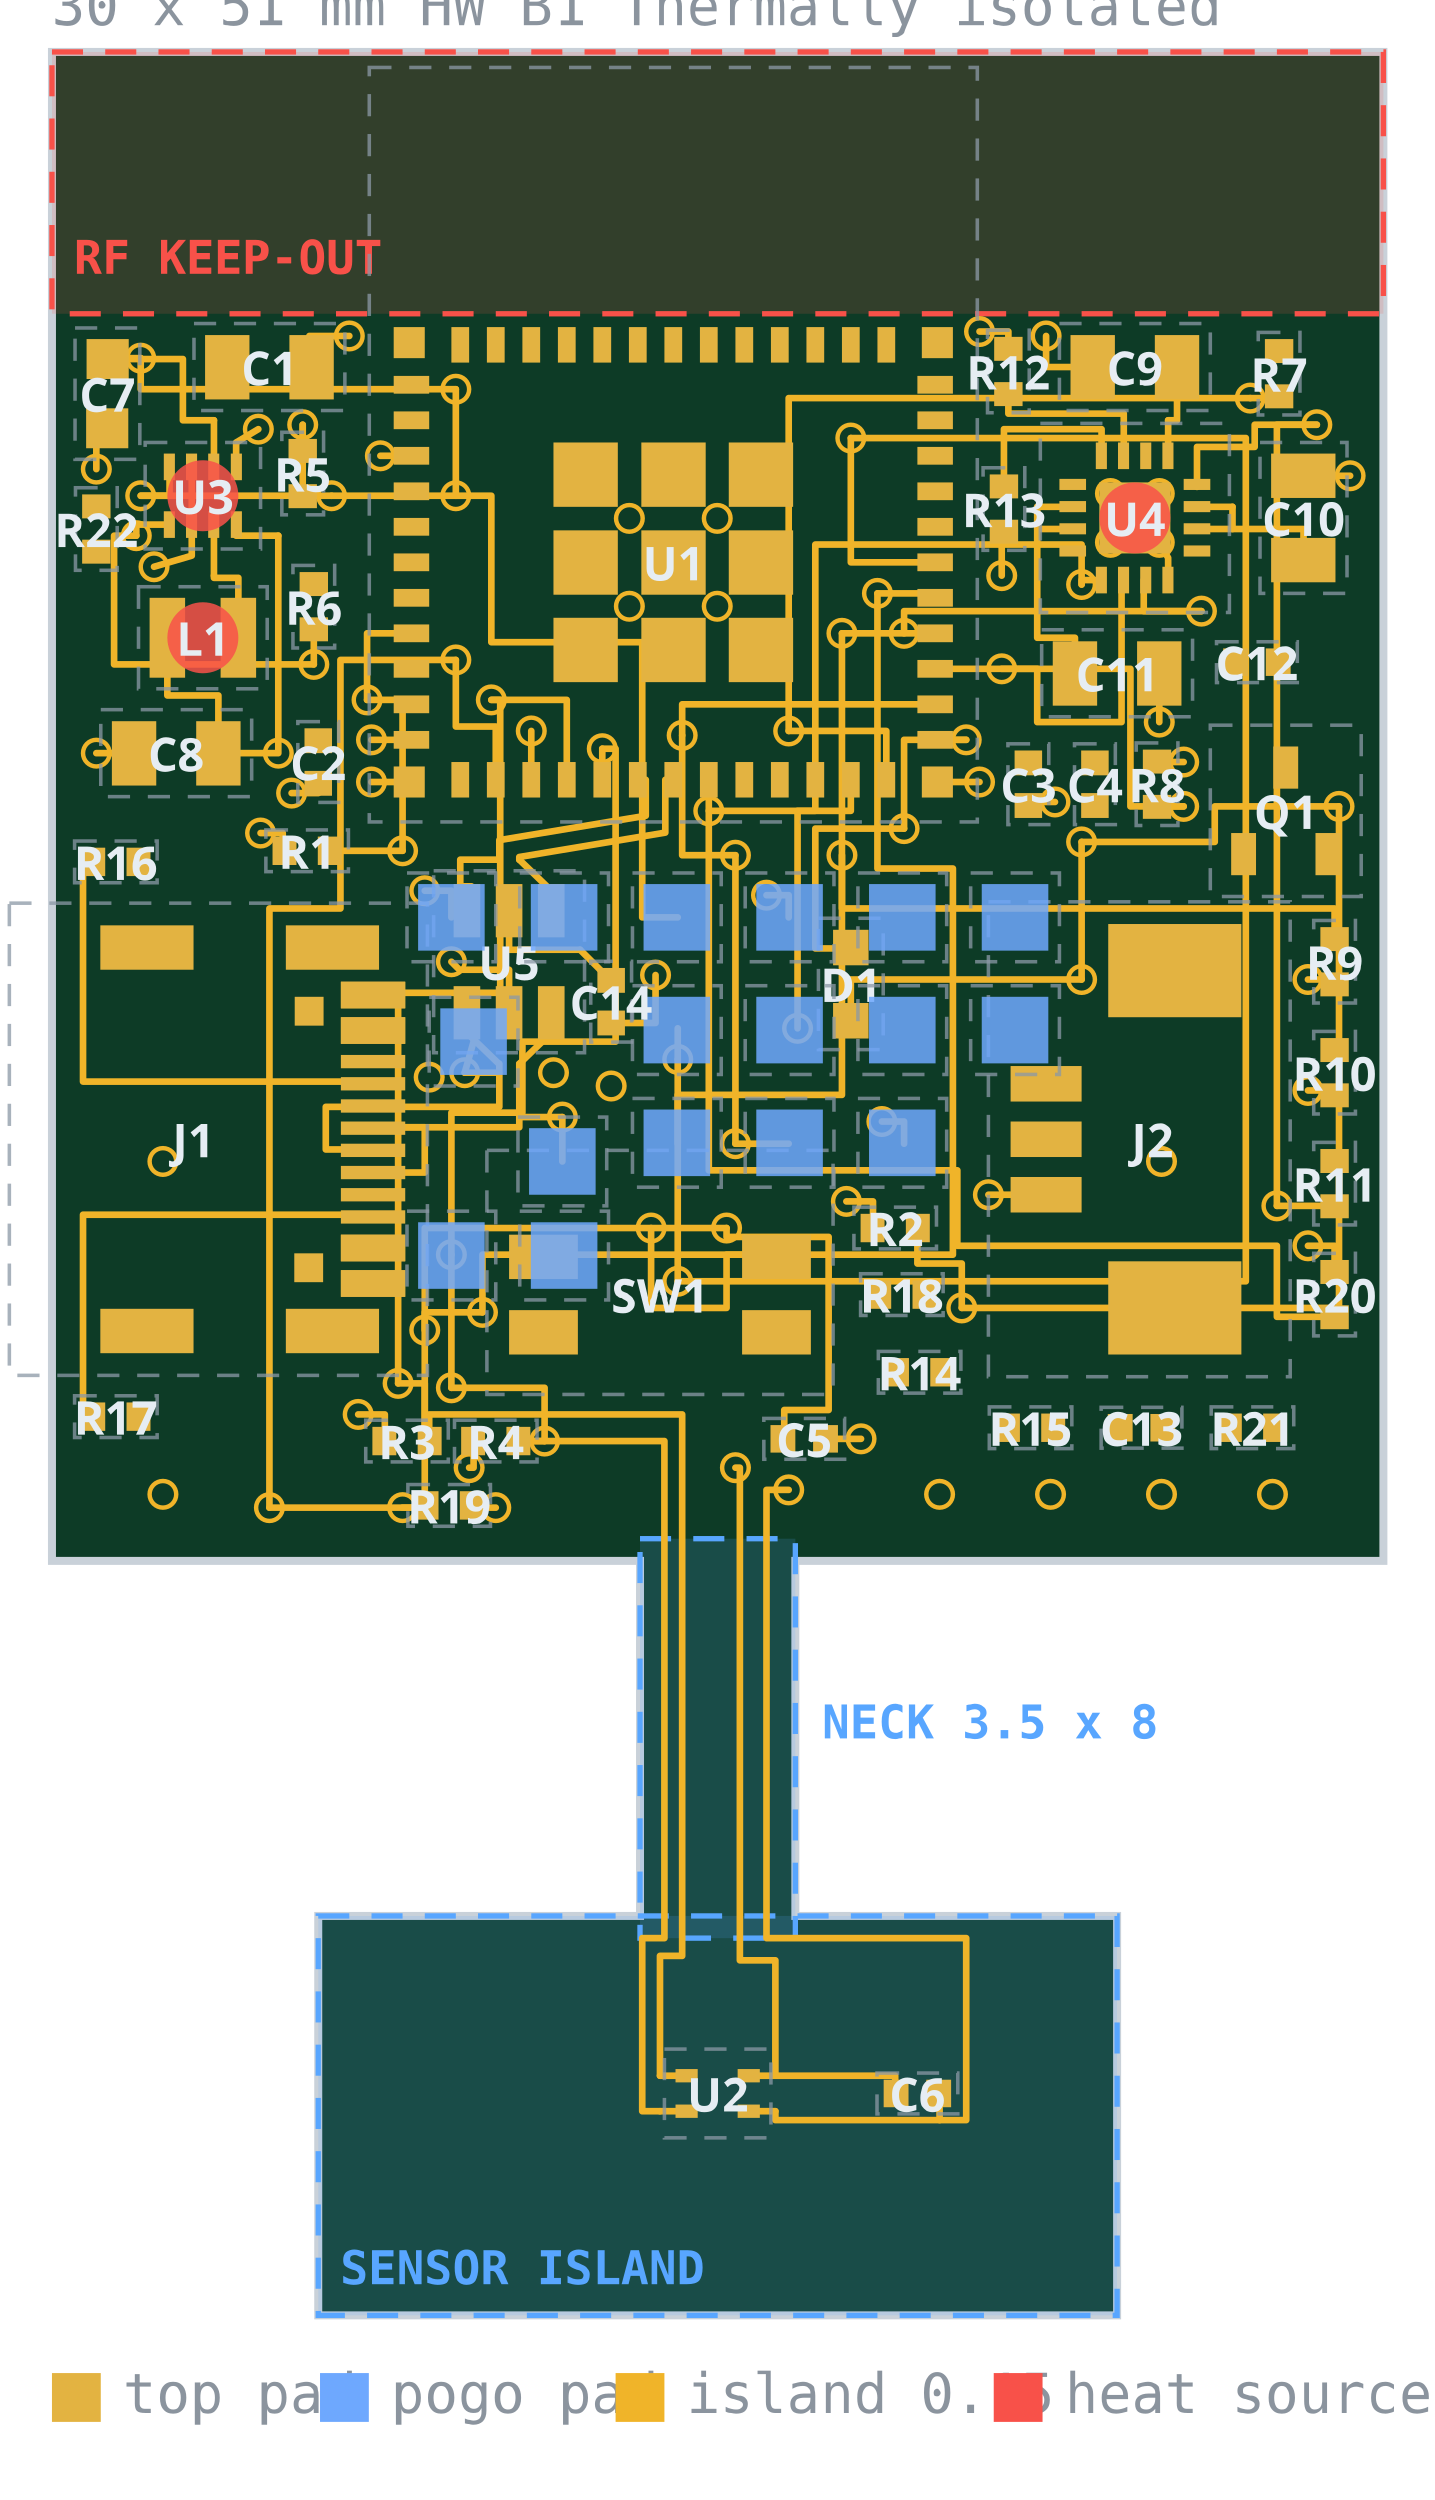
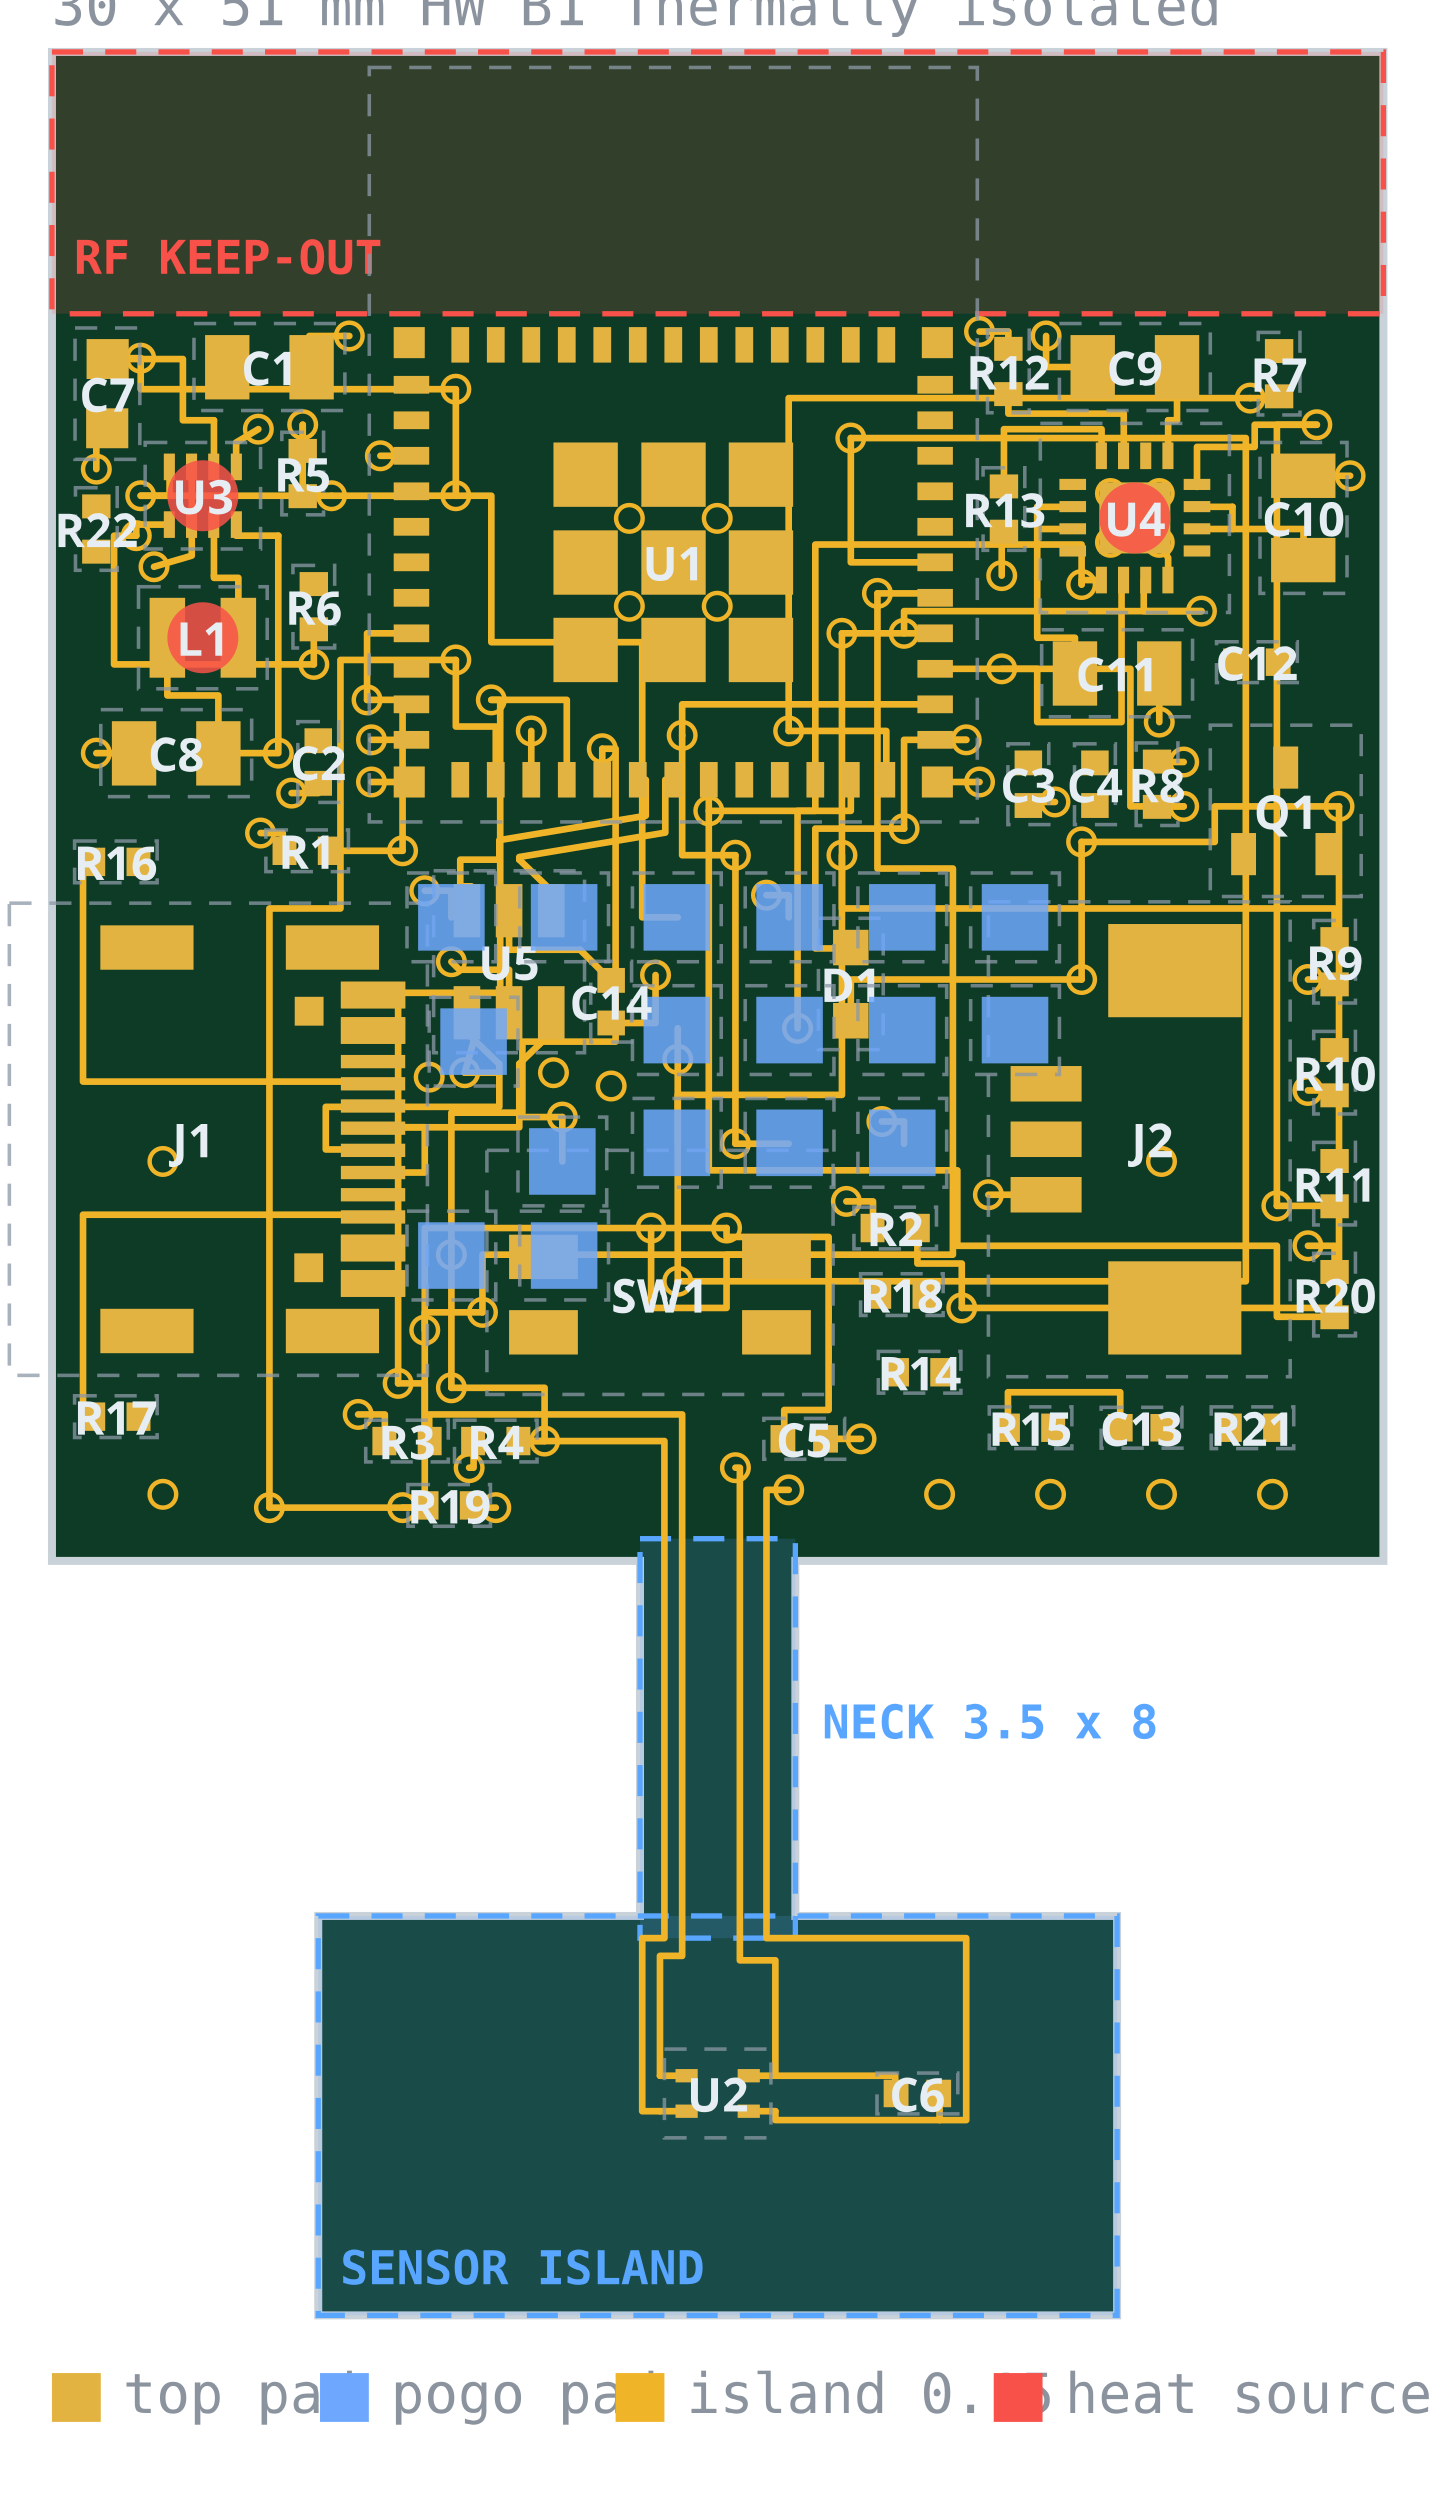
<svg xmlns="http://www.w3.org/2000/svg" viewBox="0 0 32.33 56.33" width="388" height="676" role="img" aria-label="Variant B floorplan">
  <style>
.outline{fill:#0d3b26;stroke:#c9d1d9;stroke-width:.18}
.crtyd{fill:none;stroke:#8b98a5;stroke-width:.08;stroke-dasharray:.5 .4;opacity:.75}
.pad{fill:#e3b341}
.pad-b{fill:#6ea8fe;opacity:.85}
.ref{font:600 1.05px ui-sans-serif,system-ui,sans-serif;fill:#e6edf3;
     text-anchor:middle;dominant-baseline:central}
.dim{font:500 1.25px ui-monospace,ui-sans-serif,monospace;fill:#8b949e}
.tag{font:600 1.05px ui-monospace,monospace;fill:#f85149}
.tagb{font:600 1.05px ui-monospace,monospace;fill:#58a6ff}
.rf{fill:#f85149;fill-opacity:.16;stroke:#f85149;stroke-width:.12;
    stroke-dasharray:.7 .5}
.quiet{fill:#58a6ff;fill-opacity:.16;stroke:#58a6ff;stroke-width:.12;
       stroke-dasharray:.7 .5}
.trk{fill:none;stroke:#f0b429;stroke-width:.15;stroke-linecap:round;
     stroke-linejoin:round}
.via{fill:none;stroke:#f0b429;stroke-width:.1}
.hot{fill:#f85149;opacity:.85}
</style>
  <g transform="translate(1.17,1.17)">
    <polygon class="outline" points="0.00,0.00 30.00,0.00 30.00,34.00 16.75,34.00 16.75,42.00 24.00,42.00 24.00,51.00 6.00,51.00 6.00,42.00 13.25,42.00 13.25,34.00 0.00,34.00" />
    <rect class="rf" x="0.00" y="0.00" width="30.00" height="5.90" />
    <text class="tag" x="0.50" y="5.00" style="fill:#f85149">RF KEEP-OUT</text>
    <rect class="quiet" x="6.00" y="42.00" width="18.00" height="9.00" />
    <rect class="quiet" x="13.25" y="33.50" width="3.50" height="9.00" />
    <text class="tagb" x="6.50" y="50.30">SENSOR ISLAND</text>
    <text class="tagb" x="17.35" y="38.00">NECK 3.5 x 8</text>
    <path class="trk" d="M 14.30 45.60 L 13.70 45.60" />
    <path class="trk" d="M 14.30 46.40 L 13.70 46.40" />
    <path class="trk" d="M 15.70 46.40 L 16.30 46.40" />
    <path class="trk" d="M 15.70 45.60 L 16.30 45.60" />
    <path class="trk" d="M 13.70 46.40 L 13.30 46.40 L 13.30 42.50 L 13.80 42.50 L 13.80 31.30 L 10.50 31.30" />
    <path class="trk" d="M 13.70 45.60 L 13.70 42.90 L 14.20 42.90 L 14.20 30.70 L 8.50 30.70 L 8.50 31.30" />
    <path class="trk" d="M 16.30 45.60 L 16.30 43.00 L 15.50 43.00 L 15.50 31.90 L 15.40 31.90" />
    <path class="trk" d="M 19.00 46.00 L 19.00 45.60 L 16.30 45.60" />
    <path class="trk" d="M 16.30 46.40 L 16.30 46.60 L 20.60 46.60 L 20.60 42.50 L 16.10 42.50 L 16.10 32.40 L 16.60 32.40" />
    <path class="trk" d="M 20.00 46.00 L 20.00 46.60" />
    <path class="trk" d="M 3.65 10.65 L 3.65 11.80" />
    <path class="trk" d="M 3.65 11.80 L 3.65 11.85 L 4.20 11.85 L 4.20 13.20" />
    <path class="trk" d="M 4.15 10.65 L 4.15 10.90 L 5.10 10.90" />
    <path class="trk" d="M 5.10 10.90 L 5.10 15.80 L 3.75 15.80" />
    <path class="trk" d="M 2.60 13.20 L 2.60 14.50 L 3.75 14.50 L 3.75 15.80" />
    <path class="trk" d="M 3.65 9.35 L 3.65 8.50 L 3.65 8.30" />
    <path class="trk" d="M 3.65 8.30 L 2.95 8.30 L 2.95 6.92 L 1.25 6.92" />
    <path class="trk" d="M 3.15 9.35 L 3.15 10.65" />
    <path class="trk" d="M 4.15 9.35 L 4.15 8.80 L 4.65 8.50" />
    <path class="trk" d="M 3.15 10.65 L 3.15 11.35 L 2.30 11.60" />
    <path class="trk" d="M 25.15 11.90 L 25.15 11.40 L 24.95 11.05" />
    <path class="trk" d="M 1.25 8.47 L 1.00 8.47 L 1.00 9.40" />
    <path class="trk" d="M 1.85 15.80 L 1.00 15.80" />
    <path class="trk" d="M 23.45 7.10 L 22.40 7.10 L 22.40 6.40" />
    <path class="trk" d="M 28.20 9.55 L 29.25 9.55" />
    <path class="trk" d="M 24.95 14.00 L 24.95 15.10" />
    <path class="trk" d="M 25.15 9.10 L 25.15 8.30" />
    <path class="trk" d="M 25.15 8.30 L 25.35 8.30 L 25.35 7.10" />
    <path class="trk" d="M 25.80 10.25 L 26.60 10.25" />
    <path class="trk" d="M 25.80 10.75 L 26.60 10.75" />
    <path class="trk" d="M 26.60 10.25 L 26.60 10.75 L 28.20 10.75 L 28.20 11.45" />
    <path class="trk" d="M 23.00 10.25 L 22.20 10.25" />
    <path class="trk" d="M 23.00 10.75 L 22.20 10.75" />
    <path class="trk" d="M 22.20 10.25 L 22.20 13.20 L 23.05 13.20 L 23.05 14.00" />
    <path class="trk" d="M 23.65 9.10 L 23.65 8.50 L 21.45 8.50 L 21.45 9.79" />
    <path class="trk" d="M 24.15 9.10 L 24.15 8.15 L 21.55 8.15 L 21.55 7.71" />
    <path class="trk" d="M 21.55 6.69 L 21.55 6.30 L 20.90 6.30" />
    <path class="trk" d="M 21.45 10.81 L 21.40 10.81 L 21.40 11.80" />
    <path class="trk" d="M 2.65 9.35 L 2.65 10.00 L 2.00 10.00" />
    <path class="trk" d="M 5.65 8.99 L 5.65 8.40" />
    <path class="trk" d="M 2.00 10.00 L 5.65 10.00 L 5.65 8.40" />
    <path class="trk" d="M 2.65 10.65 L 1.90 10.65 L 1.90 10.90" />
    <path class="trk" d="M 5.90 13.01 L 5.90 13.80" />
    <path class="trk" d="M 1.90 10.90 L 1.40 10.90 L 1.40 13.80 L 5.90 13.80" />
    <path class="trk" d="M 8.10 15.50 L 7.20 15.50" />
    <path class="trk" d="M 10.80 16.40 L 10.80 15.30" />
    <path class="trk" d="M 19.95 16.45 L 20.90 16.45" />
    <path class="trk" d="M 8.05 16.45 L 7.20 16.45" />
    <path class="trk" d="M 22.40 25.75 L 21.10 25.75" />
    <path class="trk" d="M 17.43 31.25 L 18.23 31.25" />
    <path class="trk" d="M 13.38 16.40 L 13.38 17.21 L 10.08 17.76 L 10.08 18.20" />
    <path class="trk" d="M 13.82 16.40 L 13.82 17.59 L 10.53 18.14 L 10.53 18.20" />
    <path class="trk" d="M 10.08 22.80 L 10.08 23.77 L 7.40 23.77" />
    <path class="trk" d="M 10.53 22.80 L 10.53 24.23 L 7.40 24.23" />
    <path class="trk" d="M 10.07 18.20 L 9.20 18.20 L 9.20 18.80 L 9.45 18.80" />
    <path class="trk" d="M 10.53 18.20 L 11.15 18.80" />
    <path class="trk" d="M 9.45 22.20 L 10.07 22.80" />
    <path class="trk" d="M 11.15 22.20 L 10.53 22.80" />
    <path class="trk" d="M 7.40 23.77 L 6.17 23.77 L 6.17 24.73 L 7.40 24.73" />
    <path class="trk" d="M 7.40 24.23 L 8.40 24.23 L 8.40 25.25 L 7.40 25.25" />
    <path class="trk" d="M 10.07 23.00 L 9.30 23.00" />
    <path class="trk" d="M 10.53 24.00 L 11.50 24.00" />
    <path class="trk" d="M 9.30 23.00 L 9.50 22.30" />
    <path class="trk" d="M 11.50 24.00 L 11.50 25.00" />
    <path class="trk" d="M 10.30 21.65 L 10.30 20.68 L 9.18 20.68 L 9.00 20.50" />
    <path class="trk" d="M 10.30 19.35 L 10.30 20.23 L 11.90 20.23" />
    <path class="trk" d="M 11.90 20.23 L 12.60 20.93 L 12.60 20.92" />
    <path class="trk" d="M 12.60 21.88 L 13.60 21.88 L 13.60 20.80" />
+     <path class="trk" d="M 21.54 31.00 L 21.54 30.20 L 24.07 30.20 L 24.07 31.00" />
    <path class="trk" d="M 9.00 19.50 L 9.00 18.90 L 8.40 18.90" />
    <path class="trk" d="M 19.20 24.60 L 19.20 24.10 L 18.70 24.10" />
    <path class="trk" d="M 8.10 9.10 L 7.40 9.10" />
    <path class="trk" d="M 7.50 31.30 L 7.50 30.70 L 6.90 30.70" />
    <path class="trk" d="M 9.50 31.30 L 9.50 31.90 L 9.40 31.90" />
    <path class="trk" d="M 16.60 19.50 L 16.60 19.00 L 16.10 19.00" />
    <path class="trk" d="M 5.80 7.10 L 5.80 6.40 L 6.70 6.40" />
    <path class="trk" d="M 6.00 16.50 L 6.00 16.70 L 5.40 16.70" />
    <path class="trk" d="M 22.00 17.00 L 22.00 16.90 L 22.60 16.90" />
    <path class="trk" d="M 5.20 18.00 L 5.20 17.60 L 4.70 17.60" />
    <path class="trk" d="M 18.50 26.50 L 18.50 25.90 L 17.90 25.90" />
    <path class="trk" d="M 24.90 16.00 L 25.50 16.00" />
    <path class="trk" d="M 28.90 21.00 L 28.90 20.90 L 28.30 20.90" />
    <path class="trk" d="M 28.90 23.50 L 28.90 23.40 L 28.30 23.40" />
    <path class="trk" d="M 9.50 32.80 L 10.00 32.80" />
    <path class="trk" d="M 28.90 27.50 L 28.90 26.90 L 28.30 26.90" />
    <path class="trk" d="M 19.90 13.90 L 22.20 13.90 L 22.20 15.10 L 24.10 15.10 L 24.10 11.90" />
    <path class="trk" d="M 21.40 13.90 L 24.30 13.90 L 24.30 17.00 L 25.50 17.00" />
    <path class="trk" d="M 25.50 17.00 L 24.90 17.00" />
    <path class="trk" d="M 19.90 13.10 L 17.80 13.10" />
    <path class="trk" d="M 17.80 13.10 L 17.80 23.50 L 14.10 23.50 L 14.10 24.60" />
    <path class="trk" d="M 17.80 18.10 L 17.80 19.30 L 28.90 19.30 L 28.90 20.00" />
    <path class="trk" d="M 19.20 13.10 L 19.20 12.60 L 25.90 12.60" />
    <path class="trk" d="M 25.90 12.60 L 24.60 12.60 L 24.60 11.90" />
    <path class="trk" d="M 14.80 16.40 L 14.80 25.20 L 20.40 25.20 L 20.40 26.90 L 27.60 26.90 L 27.60 28.50 L 28.90 28.50" />
    <path class="trk" d="M 14.80 17.10 L 17.20 17.10 L 17.20 11.10 L 23.20 11.10 L 23.20 12.00" />
    <path class="trk" d="M 23.20 12.00 L 23.20 11.90 L 23.60 11.90" />
    <path class="trk" d="M 19.90 12.30 L 19.90 12.20 L 18.60 12.20" />
    <path class="trk" d="M 18.60 12.20 L 18.60 18.40 L 20.30 18.40 L 20.30 27.10 L 11.50 27.10" />
    <path class="trk" d="M 12.40 16.40 L 12.40 15.70" />
    <path class="trk" d="M 12.40 15.70 L 12.70 15.70 L 12.70 22.30 L 10.60 22.30 L 10.60 23.90 L 9.00 23.90 L 9.00 27.10" />
    <path class="trk" d="M 9.00 27.10 L 9.00 30.10" />
    <path class="trk" d="M 9.00 30.10 L 11.10 30.10 L 11.10 31.30" />
    <path class="trk" d="M 11.10 31.30 L 10.50 31.30" />
    <path class="trk" d="M 11.60 16.40 L 11.60 14.60 L 9.90 14.60" />
    <path class="trk" d="M 9.90 14.60 L 10.10 14.60 L 10.10 21.20 L 7.80 21.20 L 7.80 30.00" />
    <path class="trk" d="M 7.80 30.00 L 8.40 30.00 L 8.40 31.30 L 8.50 31.30" />
    <path class="trk" d="M 19.90 15.50 L 20.60 15.50" />
    <path class="trk" d="M 20.60 15.50 L 19.20 15.50 L 19.20 17.50" />
    <path class="trk" d="M 19.20 17.50 L 17.20 17.50 L 17.20 20.20 L 18.00 20.20" />
    <path class="trk" d="M 18.00 16.40 L 18.00 17.10 L 16.80 17.10 L 16.80 22.00" />
    <path class="trk" d="M 7.20 26.20 L 0.70 26.20 L 0.70 30.80 L 0.90 30.80" />
    <path class="trk" d="M 7.20 23.20 L 0.70 23.20 L 0.70 18.20 L 0.90 18.20" />
    <path class="trk" d="M 19.90 14.70 L 14.20 14.70 L 14.20 15.40" />
    <path class="trk" d="M 14.20 15.40 L 14.20 18.10 L 15.40 18.10" />
    <path class="trk" d="M 15.40 18.10 L 15.40 24.60" />
    <path class="trk" d="M 15.40 24.60 L 16.60 24.60" />
    <path class="trk" d="M 19.90 11.50 L 18.00 11.50 L 18.00 8.70" />
    <path class="trk" d="M 18.00 8.70 L 26.90 8.70 L 26.90 27.70 L 14.10 27.70" />
    <path class="trk" d="M 14.10 27.70 L 14.10 22.70" />
    <path class="trk" d="M 14.10 22.70 L 14.10 22.00" />
    <path class="trk" d="M 18.80 16.40 L 18.80 15.30 L 16.60 15.30" />
    <path class="trk" d="M 16.60 15.30 L 16.60 7.80 L 27.00 7.80" />
    <path class="trk" d="M 27.00 7.80 L 27.60 7.80" />
    <path class="trk" d="M 25.80 9.80 L 25.80 8.90 L 27.10 8.90 L 27.10 8.40 L 28.50 8.40" />
    <path class="trk" d="M 28.50 8.40 L 27.60 8.40 L 27.60 26.00" />
    <path class="trk" d="M 27.60 26.00 L 28.90 26.00" />
    <path class="trk" d="M 10.00 16.40 L 10.00 15.20 L 9.10 15.20 L 9.10 13.70" />
    <path class="trk" d="M 9.10 13.70 L 6.50 13.70 L 6.50 19.30 L 4.90 19.30 L 4.90 32.80" />
    <path class="trk" d="M 4.90 32.80 L 8.40 32.80" />
    <path class="trk" d="M 7.90 32.80 L 8.40 32.80 L 8.40 28.40 L 9.70 28.40" />
    <path class="trk" d="M 9.70 28.40 L 9.70 27.10 L 11.10 27.10" />
    <path class="trk" d="M 8.40 28.80 L 8.40 26.50 L 13.50 26.50 L 13.50 28.30 L 15.20 28.30 L 15.20 27.10 L 16.30 27.10" />
    <path class="trk" d="M 13.50 26.50 L 15.20 26.50" />
    <path class="trk" d="M 15.20 26.50 L 15.20 26.70 L 17.50 26.70 L 17.50 30.60 L 16.50 30.60 L 16.50 31.20" />
    <path class="trk" d="M 8.10 13.10 L 7.10 13.10 L 7.10 14.60" />
    <path class="trk" d="M 7.10 14.60 L 7.90 14.60 L 7.90 18.00" />
    <path class="trk" d="M 7.90 18.00 L 6.30 18.00" />
    <path class="trk" d="M 18.00 21.80 L 18.00 20.90 L 23.20 20.90" />
    <path class="trk" d="M 23.20 20.90 L 23.20 17.80" />
    <path class="trk" d="M 23.20 17.80 L 26.20 17.80 L 26.20 17.00 L 29.00 17.00" />
    <path class="trk" d="M 29.00 17.00 L 29.00 28.30 L 20.50 28.30" />
    <path class="trk" d="M 20.50 28.30 L 20.50 27.30 L 19.50 27.30 L 19.50 26.50" />
    <path class="trk" d="M 14.10 19.50 L 13.30 19.50 L 13.30 13.30 L 9.90 13.30 L 9.90 10.00 L 6.30 10.00" />
    <path class="trk" d="M 6.30 10.00 L 5.60 10.00" />
    <path class="trk" d="M 9.10 10.00 L 9.10 7.60" />
    <path class="trk" d="M 9.10 7.60 L 2.00 7.60 L 2.00 6.90" />
    <path class="trk" d="M 2.00 6.90 L 1.30 6.90" />
    <circle class="via" cx="15.40" cy="31.90" r="0.30" />
    <circle class="via" cx="16.60" cy="32.40" r="0.30" />
    <circle class="via" cx="4.65" cy="8.50" r="0.30" />
    <circle class="via" cx="2.30" cy="11.60" r="0.30" />
    <circle class="via" cx="5.10" cy="15.80" r="0.30" />
    <circle class="via" cx="1.00" cy="9.40" r="0.30" />
    <circle class="via" cx="1.00" cy="15.80" r="0.30" />
    <circle class="via" cx="22.40" cy="6.40" r="0.30" />
    <circle class="via" cx="29.25" cy="9.55" r="0.30" />
    <circle class="via" cx="24.95" cy="15.10" r="0.30" />
    <circle class="via" cx="20.90" cy="6.30" r="0.30" />
    <circle class="via" cx="21.40" cy="11.80" r="0.30" />
    <circle class="via" cx="23.85" cy="9.95" r="0.30" />
    <circle class="via" cx="23.85" cy="11.05" r="0.30" />
    <circle class="via" cx="24.95" cy="9.95" r="0.30" />
    <circle class="via" cx="24.95" cy="11.05" r="0.30" />
    <circle class="via" cx="13.01" cy="10.51" r="0.30" />
    <circle class="via" cx="13.01" cy="12.49" r="0.30" />
    <circle class="via" cx="14.99" cy="10.51" r="0.30" />
    <circle class="via" cx="14.99" cy="12.49" r="0.30" />
    <circle class="via" cx="2.00" cy="10.00" r="0.30" />
    <circle class="via" cx="5.65" cy="8.40" r="0.30" />
    <circle class="via" cx="1.90" cy="10.90" r="0.30" />
    <circle class="via" cx="5.90" cy="13.80" r="0.30" />
    <circle class="via" cx="7.20" cy="15.50" r="0.30" />
    <circle class="via" cx="10.80" cy="15.30" r="0.30" />
    <circle class="via" cx="20.90" cy="16.45" r="0.30" />
    <circle class="via" cx="7.20" cy="16.45" r="0.30" />
    <circle class="via" cx="21.10" cy="25.75" r="0.30" />
    <circle class="via" cx="18.23" cy="31.25" r="0.30" />
    <circle class="via" cx="9.30" cy="23.00" r="0.30" />
    <circle class="via" cx="11.50" cy="24.00" r="0.30" />
    <circle class="via" cx="8.50" cy="23.10" r="0.30" />
    <circle class="via" cx="11.30" cy="23.00" r="0.30" />
    <circle class="via" cx="12.60" cy="23.30" r="0.30" />
    <circle class="via" cx="9.00" cy="20.50" r="0.30" />
    <circle class="via" cx="13.60" cy="20.80" r="0.30" />
    <circle class="via" cx="8.40" cy="18.90" r="0.30" />
    <circle class="via" cx="18.70" cy="24.10" r="0.30" />
    <circle class="via" cx="7.40" cy="9.10" r="0.30" />
    <circle class="via" cx="6.90" cy="30.70" r="0.30" />
    <circle class="via" cx="9.40" cy="31.90" r="0.30" />
    <circle class="via" cx="16.10" cy="19.00" r="0.30" />
    <circle class="via" cx="6.70" cy="6.40" r="0.30" />
    <circle class="via" cx="5.40" cy="16.70" r="0.30" />
    <circle class="via" cx="22.60" cy="16.90" r="0.30" />
    <circle class="via" cx="4.70" cy="17.60" r="0.30" />
    <circle class="via" cx="17.90" cy="25.90" r="0.30" />
    <circle class="via" cx="25.50" cy="16.00" r="0.30" />
    <circle class="via" cx="28.30" cy="20.90" r="0.30" />
    <circle class="via" cx="28.30" cy="23.40" r="0.30" />
    <circle class="via" cx="10.00" cy="32.80" r="0.30" />
    <circle class="via" cx="28.30" cy="26.90" r="0.30" />
    <circle class="via" cx="21.40" cy="13.90" r="0.30" />
    <circle class="via" cx="25.50" cy="17.00" r="0.30" />
    <circle class="via" cx="17.80" cy="13.10" r="0.30" />
    <circle class="via" cx="17.80" cy="18.10" r="0.30" />
    <circle class="via" cx="19.20" cy="13.10" r="0.30" />
    <circle class="via" cx="25.90" cy="12.60" r="0.30" />
    <circle class="via" cx="14.80" cy="17.10" r="0.30" />
    <circle class="via" cx="23.20" cy="12.00" r="0.30" />
    <circle class="via" cx="18.60" cy="12.20" r="0.30" />
    <circle class="via" cx="12.40" cy="15.70" r="0.30" />
    <circle class="via" cx="9.00" cy="27.10" r="0.30" />
    <circle class="via" cx="9.00" cy="30.10" r="0.30" />
    <circle class="via" cx="11.10" cy="31.30" r="0.30" />
    <circle class="via" cx="9.90" cy="14.60" r="0.30" />
    <circle class="via" cx="7.80" cy="30.00" r="0.30" />
    <circle class="via" cx="20.60" cy="15.50" r="0.30" />
    <circle class="via" cx="19.20" cy="17.50" r="0.30" />
    <circle class="via" cx="16.80" cy="22.00" r="0.30" />
    <circle class="via" cx="14.20" cy="15.40" r="0.30" />
    <circle class="via" cx="15.40" cy="18.10" r="0.30" />
    <circle class="via" cx="15.40" cy="24.60" r="0.30" />
    <circle class="via" cx="18.00" cy="8.70" r="0.30" />
    <circle class="via" cx="14.10" cy="27.70" r="0.30" />
    <circle class="via" cx="14.10" cy="22.70" r="0.30" />
    <circle class="via" cx="16.60" cy="15.30" r="0.30" />
    <circle class="via" cx="27.00" cy="7.80" r="0.30" />
    <circle class="via" cx="28.50" cy="8.40" r="0.30" />
    <circle class="via" cx="27.60" cy="26.00" r="0.30" />
    <circle class="via" cx="9.10" cy="13.70" r="0.30" />
    <circle class="via" cx="4.90" cy="32.80" r="0.30" />
    <circle class="via" cx="7.90" cy="32.80" r="0.30" />
    <circle class="via" cx="9.70" cy="28.40" r="0.30" />
    <circle class="via" cx="8.40" cy="28.80" r="0.30" />
    <circle class="via" cx="13.50" cy="26.50" r="0.30" />
    <circle class="via" cx="15.20" cy="26.50" r="0.30" />
    <circle class="via" cx="7.10" cy="14.60" r="0.30" />
    <circle class="via" cx="7.90" cy="18.00" r="0.30" />
    <circle class="via" cx="23.20" cy="20.90" r="0.30" />
    <circle class="via" cx="23.20" cy="17.80" r="0.30" />
    <circle class="via" cx="29.00" cy="17.00" r="0.30" />
    <circle class="via" cx="20.50" cy="28.30" r="0.30" />
    <circle class="via" cx="6.30" cy="10.00" r="0.30" />
    <circle class="via" cx="9.10" cy="10.00" r="0.30" />
    <circle class="via" cx="9.10" cy="7.60" r="0.30" />
    <circle class="via" cx="2.00" cy="6.90" r="0.30" />
    <circle class="via" cx="2.50" cy="25.00" r="0.30" />
    <circle class="via" cx="25.00" cy="25.00" r="0.30" />
    <circle class="via" cx="2.50" cy="32.50" r="0.30" />
    <circle class="via" cx="20.00" cy="32.50" r="0.30" />
    <circle class="via" cx="22.50" cy="32.50" r="0.30" />
    <circle class="via" cx="25.00" cy="32.50" r="0.30" />
    <circle class="via" cx="27.50" cy="32.50" r="0.30" />
    <rect class="crtyd" x="7.15" y="0.35" width="13.70" height="17.00" />
    <rect class="pad" x="7.70" y="7.30" width="0.80" height="0.40" />
    <rect class="pad" x="7.70" y="8.10" width="0.80" height="0.40" />
    <rect class="pad" x="7.70" y="8.90" width="0.80" height="0.40" />
    <rect class="pad" x="7.70" y="9.70" width="0.80" height="0.40" />
    <rect class="pad" x="7.70" y="10.50" width="0.80" height="0.40" />
    <rect class="pad" x="7.70" y="11.30" width="0.80" height="0.40" />
    <rect class="pad" x="7.70" y="12.10" width="0.80" height="0.40" />
    <rect class="pad" x="7.70" y="12.90" width="0.80" height="0.40" />
    <rect class="pad" x="7.70" y="13.70" width="0.80" height="0.40" />
    <rect class="pad" x="7.70" y="14.50" width="0.80" height="0.40" />
    <rect class="pad" x="7.70" y="15.30" width="0.80" height="0.40" />
    <rect class="pad" x="9.00" y="16.00" width="0.40" height="0.80" />
    <rect class="pad" x="9.80" y="16.00" width="0.40" height="0.80" />
    <rect class="pad" x="10.60" y="16.00" width="0.40" height="0.80" />
    <rect class="pad" x="11.40" y="16.00" width="0.40" height="0.80" />
    <rect class="pad" x="12.20" y="16.00" width="0.40" height="0.80" />
    <rect class="pad" x="13.00" y="16.00" width="0.40" height="0.80" />
    <rect class="pad" x="13.80" y="16.00" width="0.40" height="0.80" />
    <rect class="pad" x="14.60" y="16.00" width="0.40" height="0.80" />
    <rect class="pad" x="15.40" y="16.00" width="0.40" height="0.80" />
    <rect class="pad" x="16.20" y="16.00" width="0.40" height="0.80" />
    <rect class="pad" x="17.00" y="16.00" width="0.40" height="0.80" />
    <rect class="pad" x="17.80" y="16.00" width="0.40" height="0.80" />
    <rect class="pad" x="18.60" y="16.00" width="0.40" height="0.80" />
    <rect class="pad" x="19.50" y="15.30" width="0.80" height="0.40" />
    <rect class="pad" x="19.50" y="14.50" width="0.80" height="0.40" />
    <rect class="pad" x="19.50" y="13.70" width="0.80" height="0.40" />
    <rect class="pad" x="19.50" y="12.90" width="0.80" height="0.40" />
    <rect class="pad" x="19.50" y="12.10" width="0.80" height="0.40" />
    <rect class="pad" x="19.50" y="11.30" width="0.80" height="0.40" />
    <rect class="pad" x="19.50" y="10.50" width="0.80" height="0.40" />
    <rect class="pad" x="19.50" y="9.70" width="0.80" height="0.40" />
    <rect class="pad" x="19.50" y="8.90" width="0.80" height="0.40" />
    <rect class="pad" x="19.50" y="8.10" width="0.80" height="0.40" />
    <rect class="pad" x="19.50" y="7.30" width="0.80" height="0.40" />
    <rect class="pad" x="18.60" y="6.20" width="0.40" height="0.80" />
    <rect class="pad" x="17.80" y="6.20" width="0.40" height="0.80" />
    <rect class="pad" x="17.00" y="6.20" width="0.40" height="0.80" />
    <rect class="pad" x="16.20" y="6.20" width="0.40" height="0.80" />
    <rect class="pad" x="15.40" y="6.20" width="0.40" height="0.80" />
    <rect class="pad" x="14.60" y="6.20" width="0.40" height="0.80" />
    <rect class="pad" x="13.80" y="6.20" width="0.40" height="0.80" />
    <rect class="pad" x="13.00" y="6.20" width="0.40" height="0.80" />
    <rect class="pad" x="12.20" y="6.20" width="0.40" height="0.80" />
    <rect class="pad" x="11.40" y="6.20" width="0.40" height="0.80" />
    <rect class="pad" x="10.60" y="6.20" width="0.40" height="0.80" />
    <rect class="pad" x="9.80" y="6.20" width="0.40" height="0.80" />
    <rect class="pad" x="9.00" y="6.20" width="0.40" height="0.80" />
    <rect class="pad" x="11.30" y="8.80" width="1.45" height="1.45" />
    <rect class="pad" x="11.30" y="10.78" width="1.45" height="1.45" />
    <rect class="pad" x="11.30" y="12.75" width="1.45" height="1.45" />
    <rect class="pad" x="13.28" y="8.80" width="1.45" height="1.45" />
    <rect class="pad" x="13.28" y="10.78" width="1.45" height="1.45" />
    <rect class="pad" x="13.28" y="12.75" width="1.45" height="1.45" />
    <rect class="pad" x="15.25" y="8.80" width="1.45" height="1.45" />
    <rect class="pad" x="15.25" y="10.78" width="1.45" height="1.45" />
    <rect class="pad" x="15.25" y="12.75" width="1.45" height="1.45" />
    <rect class="pad" x="19.60" y="6.20" width="0.70" height="0.70" />
    <rect class="pad" x="19.60" y="16.10" width="0.70" height="0.70" />
    <rect class="pad" x="7.70" y="16.10" width="0.70" height="0.70" />
    <rect class="pad" x="7.70" y="6.20" width="0.70" height="0.70" />
    <text class="ref" x="14.00" y="11.50">U1</text>
    <rect class="crtyd" x="-0.96" y="19.18" width="9.42" height="10.64" />
    <rect class="pad" x="5.47" y="21.29" width="0.65" height="0.65" />
    <rect class="pad" x="5.46" y="27.07" width="0.65" height="0.65" />
    <rect class="pad" x="6.51" y="20.95" width="1.45" height="0.60" />
    <rect class="pad" x="6.51" y="21.75" width="1.45" height="0.60" />
    <rect class="pad" x="6.51" y="23.10" width="1.45" height="0.30" />
    <rect class="pad" x="6.51" y="24.10" width="1.45" height="0.30" />
    <rect class="pad" x="6.51" y="24.60" width="1.45" height="0.30" />
    <rect class="pad" x="6.51" y="25.60" width="1.45" height="0.30" />
    <rect class="pad" x="6.51" y="26.65" width="1.45" height="0.60" />
    <rect class="pad" x="6.51" y="27.45" width="1.45" height="0.60" />
    <rect class="pad" x="6.51" y="27.45" width="1.45" height="0.60" />
    <rect class="pad" x="6.51" y="26.65" width="1.45" height="0.60" />
    <rect class="pad" x="6.51" y="26.10" width="1.45" height="0.30" />
    <rect class="pad" x="6.51" y="25.10" width="1.45" height="0.30" />
    <rect class="pad" x="6.51" y="23.60" width="1.45" height="0.30" />
    <rect class="pad" x="6.51" y="22.60" width="1.45" height="0.30" />
    <rect class="pad" x="6.51" y="21.75" width="1.45" height="0.60" />
    <rect class="pad" x="6.51" y="20.95" width="1.45" height="0.60" />
    <rect class="pad" x="5.27" y="19.68" width="2.10" height="1.00" />
    <rect class="pad" x="1.09" y="19.68" width="2.10" height="1.00" />
    <rect class="pad" x="5.27" y="28.32" width="2.10" height="1.00" />
    <rect class="pad" x="1.09" y="28.32" width="2.10" height="1.00" />
    <text class="ref" x="3.19" y="24.50">J1</text>
    <rect class="crtyd" x="21.10" y="19.15" width="6.80" height="10.70" />
    <rect class="pad" x="21.60" y="25.35" width="1.60" height="0.80" />
    <rect class="pad" x="21.60" y="24.10" width="1.60" height="0.80" />
    <rect class="pad" x="21.60" y="22.85" width="1.60" height="0.80" />
    <rect class="pad" x="23.80" y="27.25" width="3.00" height="2.10" />
    <rect class="pad" x="23.80" y="19.65" width="3.00" height="2.10" />
    <text class="ref" x="24.80" y="24.50">J2</text>
    <rect class="crtyd" x="22.27" y="8.37" width="4.26" height="4.26" />
    <rect class="pad" x="22.70" y="9.62" width="0.60" height="0.25" />
    <rect class="pad" x="22.70" y="10.12" width="0.60" height="0.25" />
    <rect class="pad" x="22.70" y="10.62" width="0.60" height="0.25" />
    <rect class="pad" x="22.70" y="11.12" width="0.60" height="0.25" />
    <rect class="pad" x="23.52" y="11.60" width="0.25" height="0.60" />
    <rect class="pad" x="24.02" y="11.60" width="0.25" height="0.60" />
    <rect class="pad" x="24.52" y="11.60" width="0.25" height="0.60" />
    <rect class="pad" x="25.02" y="11.60" width="0.25" height="0.60" />
    <rect class="pad" x="25.50" y="11.12" width="0.60" height="0.25" />
    <rect class="pad" x="25.50" y="10.62" width="0.60" height="0.25" />
    <rect class="pad" x="25.50" y="10.12" width="0.60" height="0.25" />
    <rect class="pad" x="25.50" y="9.62" width="0.60" height="0.25" />
    <rect class="pad" x="25.02" y="8.80" width="0.25" height="0.60" />
    <rect class="pad" x="24.52" y="8.80" width="0.25" height="0.60" />
    <rect class="pad" x="24.02" y="8.80" width="0.25" height="0.60" />
    <rect class="pad" x="23.52" y="8.80" width="0.25" height="0.60" />
    <rect class="pad" x="23.60" y="9.70" width="1.60" height="1.60" />
    <circle class="hot" cx="24.40" cy="10.50" r="0.8" />
    <text class="ref" x="24.40" y="10.50">U4</text>
    <rect class="crtyd" x="2.10" y="8.80" width="2.60" height="2.40" />
    <rect class="pad" x="4.03" y="9.05" width="0.25" height="0.60" />
    <rect class="pad" x="3.52" y="9.05" width="0.25" height="0.60" />
    <rect class="pad" x="3.02" y="9.05" width="0.25" height="0.60" />
    <rect class="pad" x="2.52" y="9.05" width="0.25" height="0.60" />
    <rect class="pad" x="2.52" y="10.35" width="0.25" height="0.60" />
    <rect class="pad" x="3.02" y="10.35" width="0.25" height="0.60" />
    <rect class="pad" x="3.52" y="10.35" width="0.25" height="0.60" />
    <rect class="pad" x="4.03" y="10.35" width="0.25" height="0.60" />
    <circle class="hot" cx="3.40" cy="10.00" r="0.8" />
    <text class="ref" x="3.40" y="10.00">U3</text>
    <rect class="crtyd" x="1.95" y="12.05" width="2.90" height="2.30" />
    <rect class="pad" x="3.80" y="12.30" width="0.80" height="1.80" />
    <rect class="pad" x="2.20" y="12.30" width="0.80" height="1.80" />
    <circle class="hot" cx="3.40" cy="13.20" r="0.8" />
    <text class="ref" x="3.40" y="13.20">L1</text>
    <rect class="crtyd" x="8.60" y="18.45" width="3.40" height="4.10" />
    <rect class="pad" x="9.05" y="21.05" width="0.60" height="1.20" />
    <rect class="pad" x="10.00" y="21.05" width="0.60" height="1.20" />
    <rect class="pad" x="10.95" y="21.05" width="0.60" height="1.20" />
    <rect class="pad" x="10.95" y="18.75" width="0.60" height="1.20" />
    <rect class="pad" x="10.00" y="18.75" width="0.60" height="1.20" />
    <rect class="pad" x="9.05" y="18.75" width="0.60" height="1.20" />
    <text class="ref" x="10.30" y="20.50">U5</text>
    <rect class="crtyd" x="9.80" y="24.75" width="7.80" height="5.50" />
    <rect class="pad" x="10.30" y="26.65" width="1.55" height="1.00" />
    <rect class="pad" x="15.55" y="26.65" width="1.55" height="1.00" />
    <rect class="pad" x="10.30" y="28.35" width="1.55" height="1.00" />
    <rect class="pad" x="15.55" y="28.35" width="1.55" height="1.00" />
    <text class="ref" x="13.70" y="28.00">SW1</text>
    <rect class="crtyd" x="17.27" y="19.52" width="1.46" height="2.96" />
    <rect class="pad" x="17.60" y="21.43" width="0.80" height="0.80" />
    <rect class="pad" x="17.60" y="19.78" width="0.80" height="0.80" />
    <text class="ref" x="18.00" y="21.00">D1</text>
    <rect class="crtyd" x="7.07" y="30.83" width="1.86" height="0.94" />
    <rect class="pad" x="7.22" y="30.98" width="0.54" height="0.64" />
    <rect class="pad" x="8.24" y="30.98" width="0.54" height="0.64" />
    <text class="ref" x="8.00" y="31.30">R3</text>
    <rect class="crtyd" x="9.07" y="30.83" width="1.86" height="0.94" />
    <rect class="pad" x="9.22" y="30.98" width="0.54" height="0.64" />
    <rect class="pad" x="10.24" y="30.98" width="0.54" height="0.64" />
    <text class="ref" x="10.00" y="31.30">R4</text>
    <rect class="crtyd" x="13.80" y="45.00" width="2.40" height="2.00" />
    <rect class="pad" x="14.05" y="45.45" width="0.50" height="0.30" />
    <rect class="pad" x="14.05" y="46.25" width="0.50" height="0.30" />
    <rect class="pad" x="15.45" y="46.25" width="0.50" height="0.30" />
    <rect class="pad" x="15.45" y="45.45" width="0.50" height="0.30" />
    <text class="ref" x="15.00" y="46.00">U2</text>
    <rect class="crtyd" x="18.59" y="45.54" width="1.82" height="0.92" />
    <rect class="pad" x="19.70" y="45.69" width="0.56" height="0.62" />
    <rect class="pad" x="18.74" y="45.69" width="0.56" height="0.62" />
    <text class="ref" x="19.50" y="46.00">C6</text>
    <rect class="crtyd" x="8.00" y="18.50" width="2.00" height="2.00" />
    <rect class="pad-b" x="8.25" y="18.75" width="1.50" height="1.50" />
    <rect class="crtyd" x="10.54" y="18.50" width="2.00" height="2.00" />
    <rect class="pad-b" x="10.79" y="18.75" width="1.50" height="1.50" />
    <rect class="crtyd" x="13.08" y="18.50" width="2.00" height="2.00" />
    <rect class="pad-b" x="13.33" y="18.75" width="1.50" height="1.50" />
    <rect class="crtyd" x="15.62" y="18.50" width="2.00" height="2.00" />
    <rect class="pad-b" x="15.87" y="18.75" width="1.50" height="1.50" />
    <rect class="crtyd" x="18.16" y="18.50" width="2.00" height="2.00" />
    <rect class="pad-b" x="18.41" y="18.75" width="1.50" height="1.50" />
    <rect class="crtyd" x="20.70" y="18.50" width="2.00" height="2.00" />
    <rect class="pad-b" x="20.95" y="18.75" width="1.50" height="1.50" />
    <rect class="crtyd" x="15.62" y="21.04" width="2.00" height="2.00" />
    <rect class="pad-b" x="15.87" y="21.29" width="1.50" height="1.50" />
    <rect class="crtyd" x="18.16" y="21.04" width="2.00" height="2.00" />
    <rect class="pad-b" x="18.41" y="21.29" width="1.50" height="1.50" />
    <rect class="crtyd" x="13.08" y="21.04" width="2.00" height="2.00" />
    <rect class="pad-b" x="13.33" y="21.29" width="1.50" height="1.50" />
    <rect class="crtyd" x="10.50" y="24.00" width="2.00" height="2.00" />
    <rect class="pad-b" x="10.75" y="24.25" width="1.50" height="1.50" />
    <rect class="crtyd" x="8.50" y="21.30" width="2.00" height="2.00" />
    <rect class="pad-b" x="8.75" y="21.55" width="1.50" height="1.50" />
    <rect class="crtyd" x="20.70" y="21.04" width="2.00" height="2.00" />
    <rect class="pad-b" x="20.95" y="21.29" width="1.50" height="1.50" />
    <rect class="crtyd" x="8.00" y="26.12" width="2.00" height="2.00" />
    <rect class="pad-b" x="8.25" y="26.37" width="1.50" height="1.50" />
    <rect class="crtyd" x="10.54" y="26.12" width="2.00" height="2.00" />
    <rect class="pad-b" x="10.79" y="26.37" width="1.50" height="1.50" />
    <rect class="crtyd" x="13.08" y="23.58" width="2.00" height="2.00" />
    <rect class="pad-b" x="13.33" y="23.83" width="1.50" height="1.50" />
    <rect class="crtyd" x="15.62" y="23.58" width="2.00" height="2.00" />
    <rect class="pad-b" x="15.87" y="23.83" width="1.50" height="1.50" />
    <rect class="crtyd" x="18.16" y="23.58" width="2.00" height="2.00" />
    <rect class="pad-b" x="18.41" y="23.83" width="1.50" height="1.50" />
    <rect class="crtyd" x="3.20" y="6.12" width="3.40" height="1.96" />
    <rect class="pad" x="5.35" y="6.38" width="1.00" height="1.45" />
    <rect class="pad" x="3.45" y="6.38" width="1.00" height="1.45" />
    <text class="ref" x="4.90" y="7.10">C1</text>
    <rect class="crtyd" x="0.52" y="6.22" width="1.46" height="2.96" />
    <rect class="pad" x="0.78" y="6.47" width="0.95" height="0.90" />
    <rect class="pad" x="0.77" y="8.03" width="0.95" height="0.90" />
    <text class="ref" x="1.25" y="7.70">C7</text>
    <rect class="crtyd" x="1.10" y="14.82" width="3.40" height="1.96" />
    <rect class="pad" x="3.25" y="15.08" width="1.00" height="1.45" />
    <rect class="pad" x="1.35" y="15.08" width="1.00" height="1.45" />
    <text class="ref" x="2.80" y="15.80">C8</text>
    <rect class="crtyd" x="22.70" y="6.12" width="3.40" height="1.96" />
    <rect class="pad" x="24.85" y="6.38" width="1.00" height="1.45" />
    <rect class="pad" x="22.95" y="6.38" width="1.00" height="1.45" />
    <text class="ref" x="24.40" y="7.10">C9</text>
    <rect class="crtyd" x="27.22" y="8.80" width="1.96" height="3.40" />
    <rect class="pad" x="27.47" y="10.95" width="1.45" height="1.00" />
    <rect class="pad" x="27.47" y="9.05" width="1.45" height="1.00" />
    <text class="ref" x="28.20" y="10.50">C10</text>
    <rect class="crtyd" x="22.30" y="13.02" width="3.40" height="1.96" />
    <rect class="pad" x="22.55" y="13.28" width="1.00" height="1.45" />
    <rect class="pad" x="24.45" y="13.28" width="1.00" height="1.45" />
    <text class="ref" x="24.00" y="14.00">C11</text>
    <rect class="crtyd" x="26.10" y="15.17" width="3.40" height="3.86" />
    <rect class="pad" x="26.57" y="17.60" width="0.56" height="0.95" />
    <rect class="pad" x="28.47" y="17.60" width="0.56" height="0.95" />
    <rect class="pad" x="27.52" y="15.65" width="0.56" height="0.95" />
    <text class="ref" x="27.80" y="17.10">Q1</text>
    <rect class="crtyd" x="21.08" y="6.27" width="0.94" height="1.86" />
    <rect class="pad" x="21.23" y="7.44" width="0.64" height="0.54" />
    <rect class="pad" x="21.23" y="6.42" width="0.64" height="0.54" />
    <text class="ref" x="21.55" y="7.20">R12</text>
    <rect class="crtyd" x="20.98" y="9.37" width="0.94" height="1.86" />
    <rect class="pad" x="21.13" y="9.52" width="0.64" height="0.54" />
    <rect class="pad" x="21.13" y="10.54" width="0.64" height="0.54" />
    <text class="ref" x="21.45" y="10.30">R13</text>
    <rect class="crtyd" x="12.14" y="20.49" width="0.92" height="1.82" />
    <rect class="pad" x="12.29" y="20.64" width="0.62" height="0.56" />
    <rect class="pad" x="12.29" y="21.60" width="0.62" height="0.56" />
    <text class="ref" x="12.60" y="21.40">C14</text>
    <rect class="crtyd" x="26.24" y="13.29" width="1.82" height="0.92" />
    <rect class="pad" x="26.39" y="13.44" width="0.56" height="0.62" />
    <rect class="pad" x="27.35" y="13.44" width="0.56" height="0.62" />
    <text class="ref" x="27.15" y="13.75">C12</text>
    <rect class="crtyd" x="5.54" y="15.09" width="0.92" height="1.82" />
    <rect class="pad" x="5.69" y="16.20" width="0.62" height="0.56" />
    <rect class="pad" x="5.69" y="15.24" width="0.62" height="0.56" />
    <text class="ref" x="6.00" y="16.00">C2</text>
    <rect class="crtyd" x="21.54" y="15.59" width="0.92" height="1.82" />
    <rect class="pad" x="21.69" y="16.70" width="0.62" height="0.56" />
    <rect class="pad" x="21.69" y="15.74" width="0.62" height="0.56" />
    <text class="ref" x="22.00" y="16.50">C3</text>
    <rect class="crtyd" x="4.82" y="17.53" width="1.86" height="0.94" />
    <rect class="pad" x="4.97" y="17.68" width="0.54" height="0.64" />
    <rect class="pad" x="5.99" y="17.68" width="0.54" height="0.64" />
    <text class="ref" x="5.75" y="18.00">R1</text>
    <rect class="crtyd" x="23.04" y="15.59" width="0.92" height="1.82" />
    <rect class="pad" x="23.19" y="16.70" width="0.62" height="0.56" />
    <rect class="pad" x="23.19" y="15.74" width="0.62" height="0.56" />
    <text class="ref" x="23.50" y="16.50">C4</text>
    <rect class="crtyd" x="16.04" y="30.79" width="1.82" height="0.92" />
    <rect class="pad" x="16.19" y="30.94" width="0.56" height="0.62" />
    <rect class="pad" x="17.15" y="30.94" width="0.56" height="0.62" />
    <text class="ref" x="16.95" y="31.25">C5</text>
    <rect class="crtyd" x="18.07" y="26.03" width="1.86" height="0.94" />
    <rect class="pad" x="18.22" y="26.18" width="0.54" height="0.64" />
    <rect class="pad" x="19.24" y="26.18" width="0.54" height="0.64" />
    <text class="ref" x="19.00" y="26.50">R2</text>
    <rect class="crtyd" x="5.18" y="8.57" width="0.94" height="1.86" />
    <rect class="pad" x="5.33" y="9.74" width="0.64" height="0.54" />
    <rect class="pad" x="5.33" y="8.72" width="0.64" height="0.54" />
    <text class="ref" x="5.65" y="9.50">R5</text>
    <rect class="crtyd" x="5.43" y="11.57" width="0.94" height="1.86" />
    <rect class="pad" x="5.58" y="12.74" width="0.64" height="0.54" />
    <rect class="pad" x="5.58" y="11.72" width="0.64" height="0.54" />
    <text class="ref" x="5.90" y="12.50">R6</text>
    <rect class="crtyd" x="27.18" y="6.32" width="0.94" height="1.86" />
    <rect class="pad" x="27.33" y="7.49" width="0.64" height="0.54" />
    <rect class="pad" x="27.33" y="6.47" width="0.64" height="0.54" />
    <text class="ref" x="27.65" y="7.25">R7</text>
    <rect class="crtyd" x="24.43" y="15.57" width="0.94" height="1.86" />
    <rect class="pad" x="24.58" y="16.74" width="0.64" height="0.54" />
    <rect class="pad" x="24.58" y="15.72" width="0.64" height="0.54" />
    <text class="ref" x="24.90" y="16.50">R8</text>
    <rect class="crtyd" x="28.43" y="19.57" width="0.94" height="1.86" />
    <rect class="pad" x="28.58" y="20.74" width="0.64" height="0.54" />
    <rect class="pad" x="28.58" y="19.72" width="0.64" height="0.54" />
    <text class="ref" x="28.90" y="20.50">R9</text>
    <rect class="crtyd" x="28.43" y="22.07" width="0.94" height="1.86" />
    <rect class="pad" x="28.58" y="23.24" width="0.64" height="0.54" />
    <rect class="pad" x="28.58" y="22.22" width="0.64" height="0.54" />
    <text class="ref" x="28.90" y="23.00">R10</text>
    <rect class="crtyd" x="28.43" y="24.57" width="0.94" height="1.86" />
    <rect class="pad" x="28.58" y="25.74" width="0.64" height="0.54" />
    <rect class="pad" x="28.58" y="24.72" width="0.64" height="0.54" />
    <text class="ref" x="28.90" y="25.50">R11</text>
    <rect class="crtyd" x="18.22" y="27.53" width="1.86" height="0.94" />
    <rect class="pad" x="18.37" y="27.68" width="0.54" height="0.64" />
    <rect class="pad" x="19.39" y="27.68" width="0.54" height="0.64" />
    <text class="ref" x="19.15" y="28.00">R18</text>
    <rect class="crtyd" x="0.51" y="17.78" width="1.86" height="0.94" />
    <rect class="pad" x="0.66" y="17.93" width="0.54" height="0.64" />
    <rect class="pad" x="1.68" y="17.93" width="0.54" height="0.64" />
    <text class="ref" x="1.44" y="18.25">R16</text>
    <rect class="crtyd" x="0.51" y="30.28" width="1.86" height="0.94" />
    <rect class="pad" x="0.66" y="30.43" width="0.54" height="0.64" />
    <rect class="pad" x="1.68" y="30.43" width="0.54" height="0.64" />
    <text class="ref" x="1.44" y="30.75">R17</text>
    <rect class="crtyd" x="18.62" y="29.28" width="1.86" height="0.94" />
    <rect class="pad" x="18.77" y="29.43" width="0.54" height="0.64" />
    <rect class="pad" x="19.79" y="29.43" width="0.54" height="0.64" />
    <text class="ref" x="19.55" y="29.75">R14</text>
    <rect class="crtyd" x="21.12" y="30.53" width="1.86" height="0.94" />
    <rect class="pad" x="21.27" y="30.68" width="0.54" height="0.64" />
    <rect class="pad" x="22.29" y="30.68" width="0.54" height="0.64" />
    <text class="ref" x="22.05" y="31.00">R15</text>
    <rect class="crtyd" x="23.64" y="30.54" width="1.82" height="0.92" />
    <rect class="pad" x="23.79" y="30.69" width="0.56" height="0.62" />
    <rect class="pad" x="24.75" y="30.69" width="0.56" height="0.62" />
    <text class="ref" x="24.55" y="31.00">C13</text>
    <rect class="crtyd" x="8.02" y="32.28" width="1.86" height="0.94" />
    <rect class="pad" x="8.17" y="32.43" width="0.54" height="0.64" />
    <rect class="pad" x="9.19" y="32.43" width="0.54" height="0.64" />
    <text class="ref" x="8.95" y="32.75">R19</text>
    <rect class="crtyd" x="28.43" y="27.07" width="0.94" height="1.86" />
    <rect class="pad" x="28.58" y="28.24" width="0.64" height="0.54" />
    <rect class="pad" x="28.58" y="27.22" width="0.64" height="0.54" />
    <text class="ref" x="28.90" y="28.00">R20</text>
    <rect class="crtyd" x="26.12" y="30.53" width="1.86" height="0.94" />
    <rect class="pad" x="26.27" y="30.68" width="0.54" height="0.64" />
    <rect class="pad" x="27.29" y="30.68" width="0.54" height="0.64" />
    <text class="ref" x="27.05" y="31.00">R21</text>
    <rect class="crtyd" x="0.53" y="9.82" width="0.94" height="1.86" />
    <rect class="pad" x="0.68" y="10.99" width="0.64" height="0.54" />
    <rect class="pad" x="0.68" y="9.97" width="0.64" height="0.54" />
    <text class="ref" x="1.00" y="10.75">R22</text>
    <text class="dim" x="0" y="-0.6">30 x 51 mm   HW B1   Thermally isolated</text>
    <rect x="0.00" y="52.30" width="1.1" height="1.1" fill="#e3b341" />
    <text class="dim" x="1.60" y="53.20">top pad</text>
    <rect x="6.04" y="52.30" width="1.1" height="1.1" fill="#6ea8fe" />
    <text class="dim" x="7.64" y="53.20">pogo pad</text>
    <rect x="12.70" y="52.30" width="1.1" height="1.1" fill="#f0b429" />
    <text class="dim" x="14.30" y="53.20">island 0.15</text>
    <rect x="21.22" y="52.30" width="1.1" height="1.1" fill="#f85149" />
    <text class="dim" x="22.82" y="53.20">heat source</text>
  </g>
</svg>
